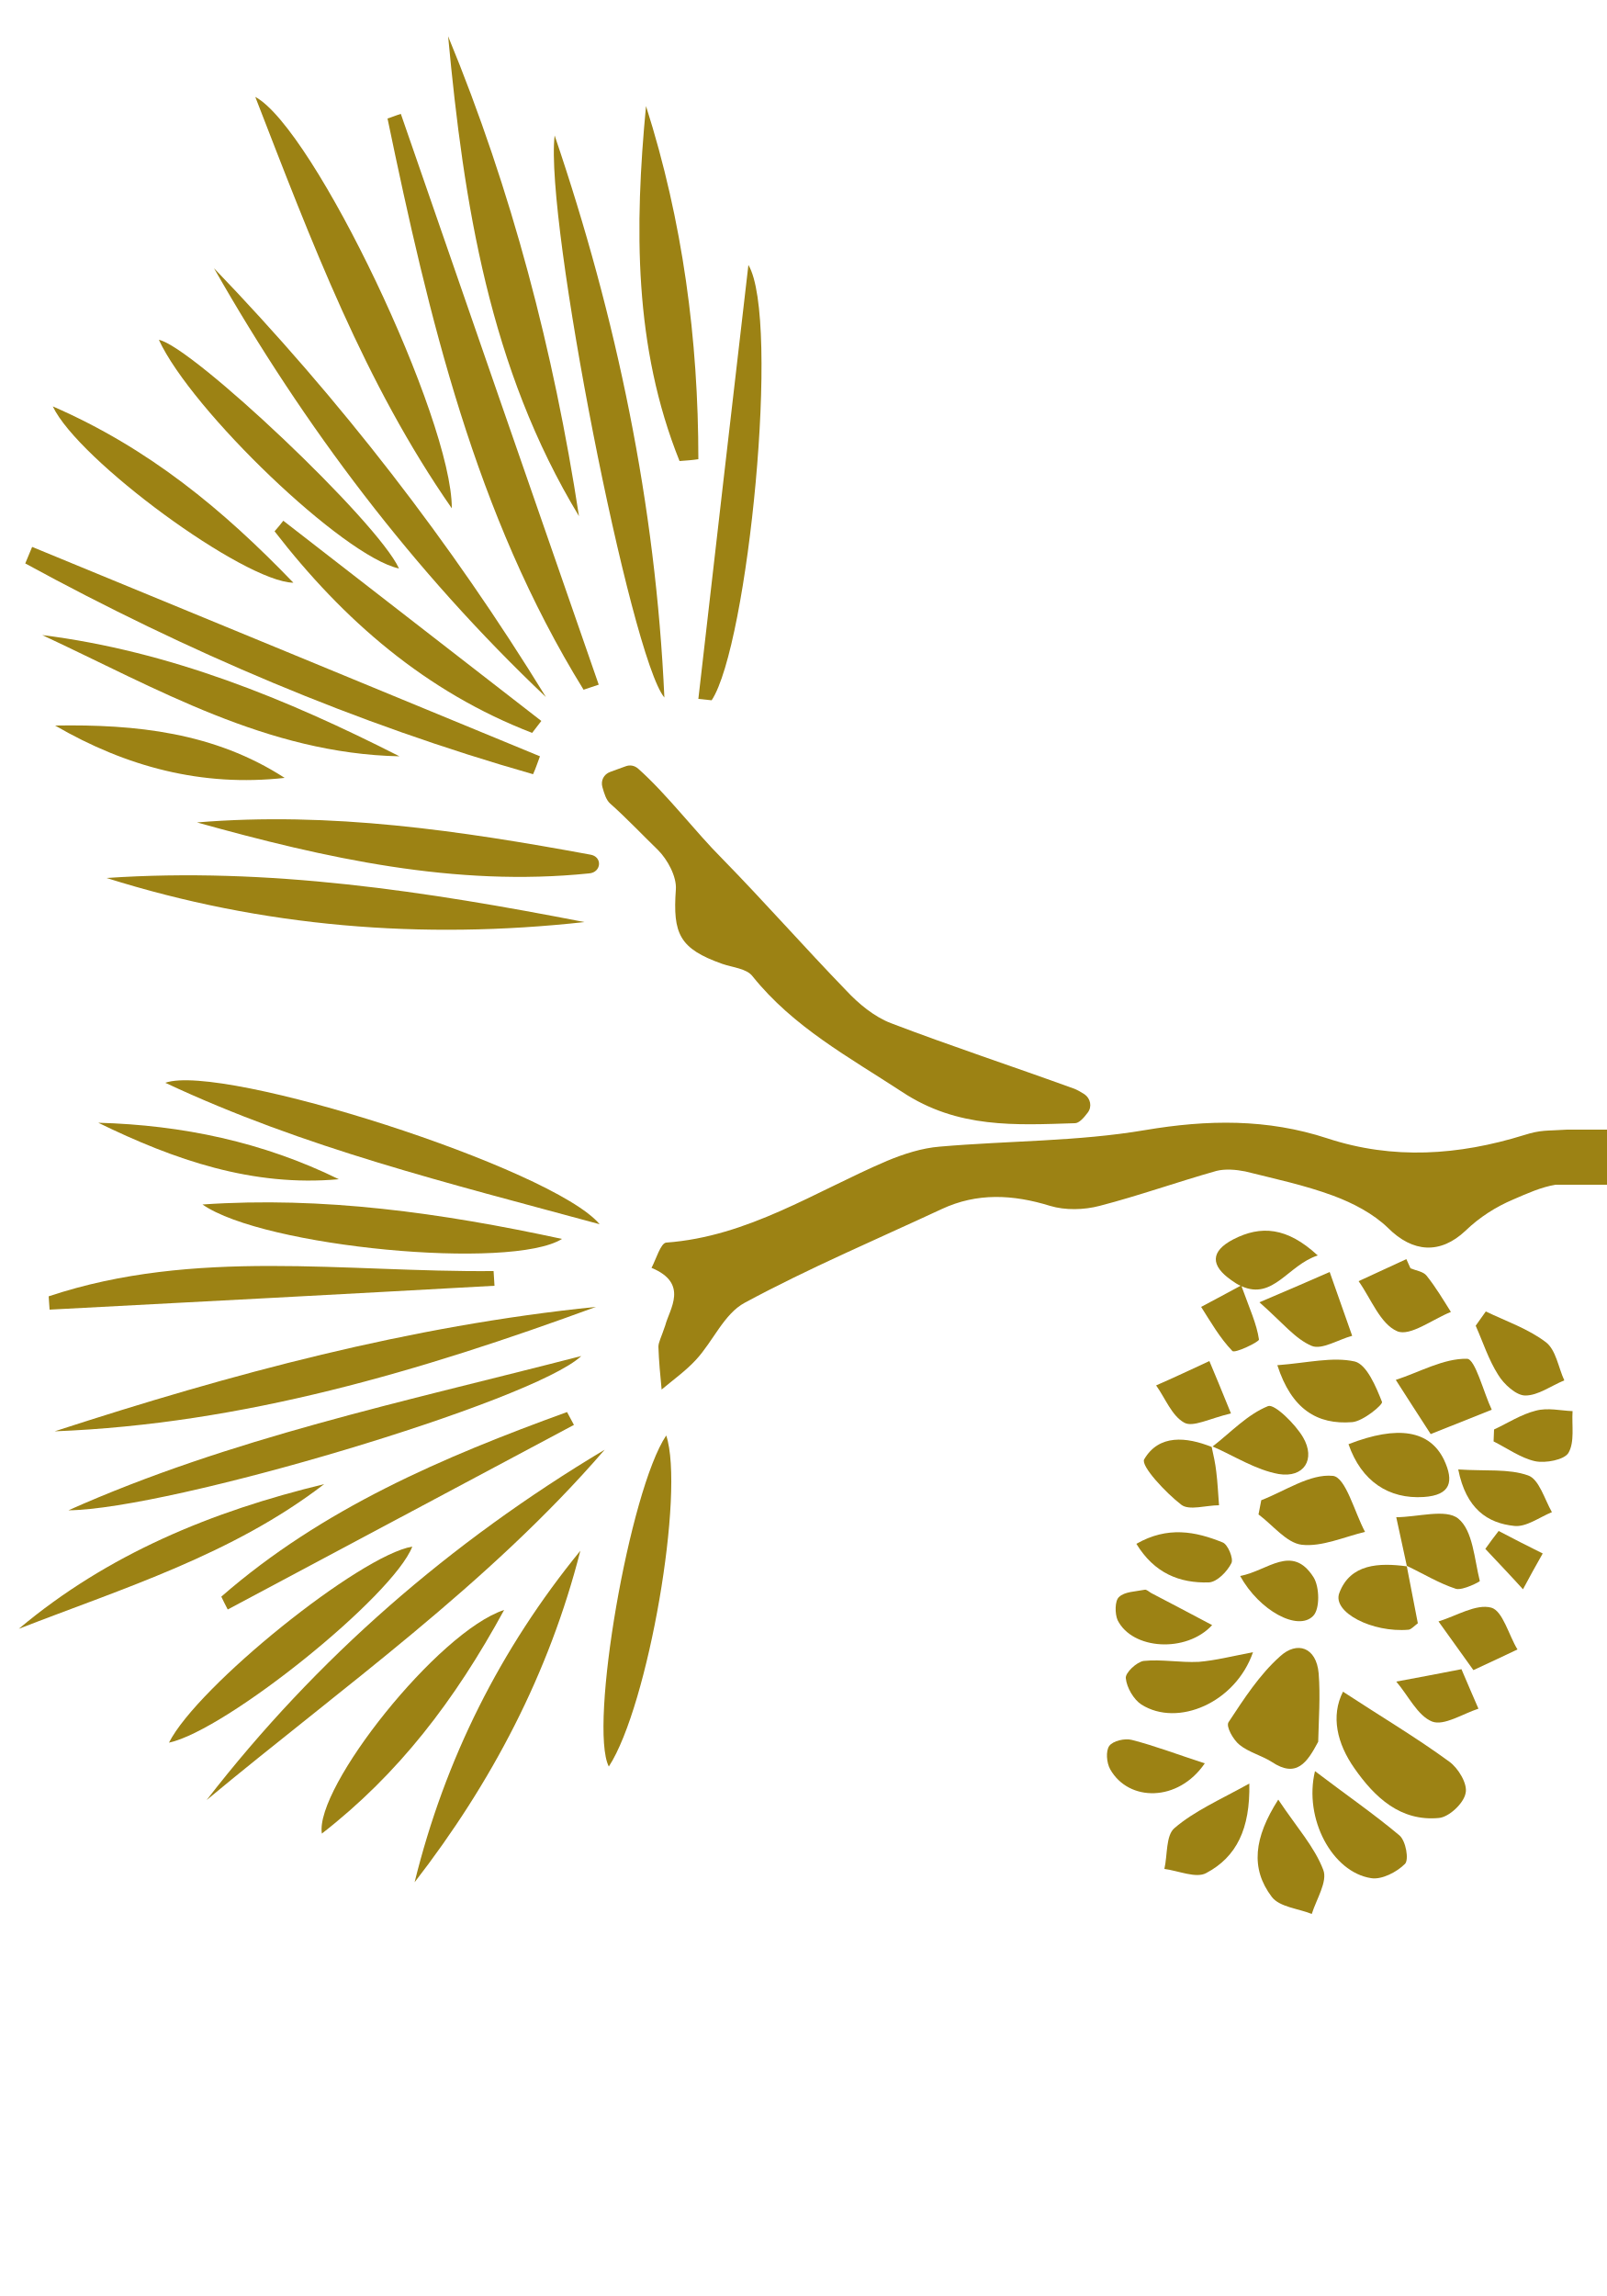
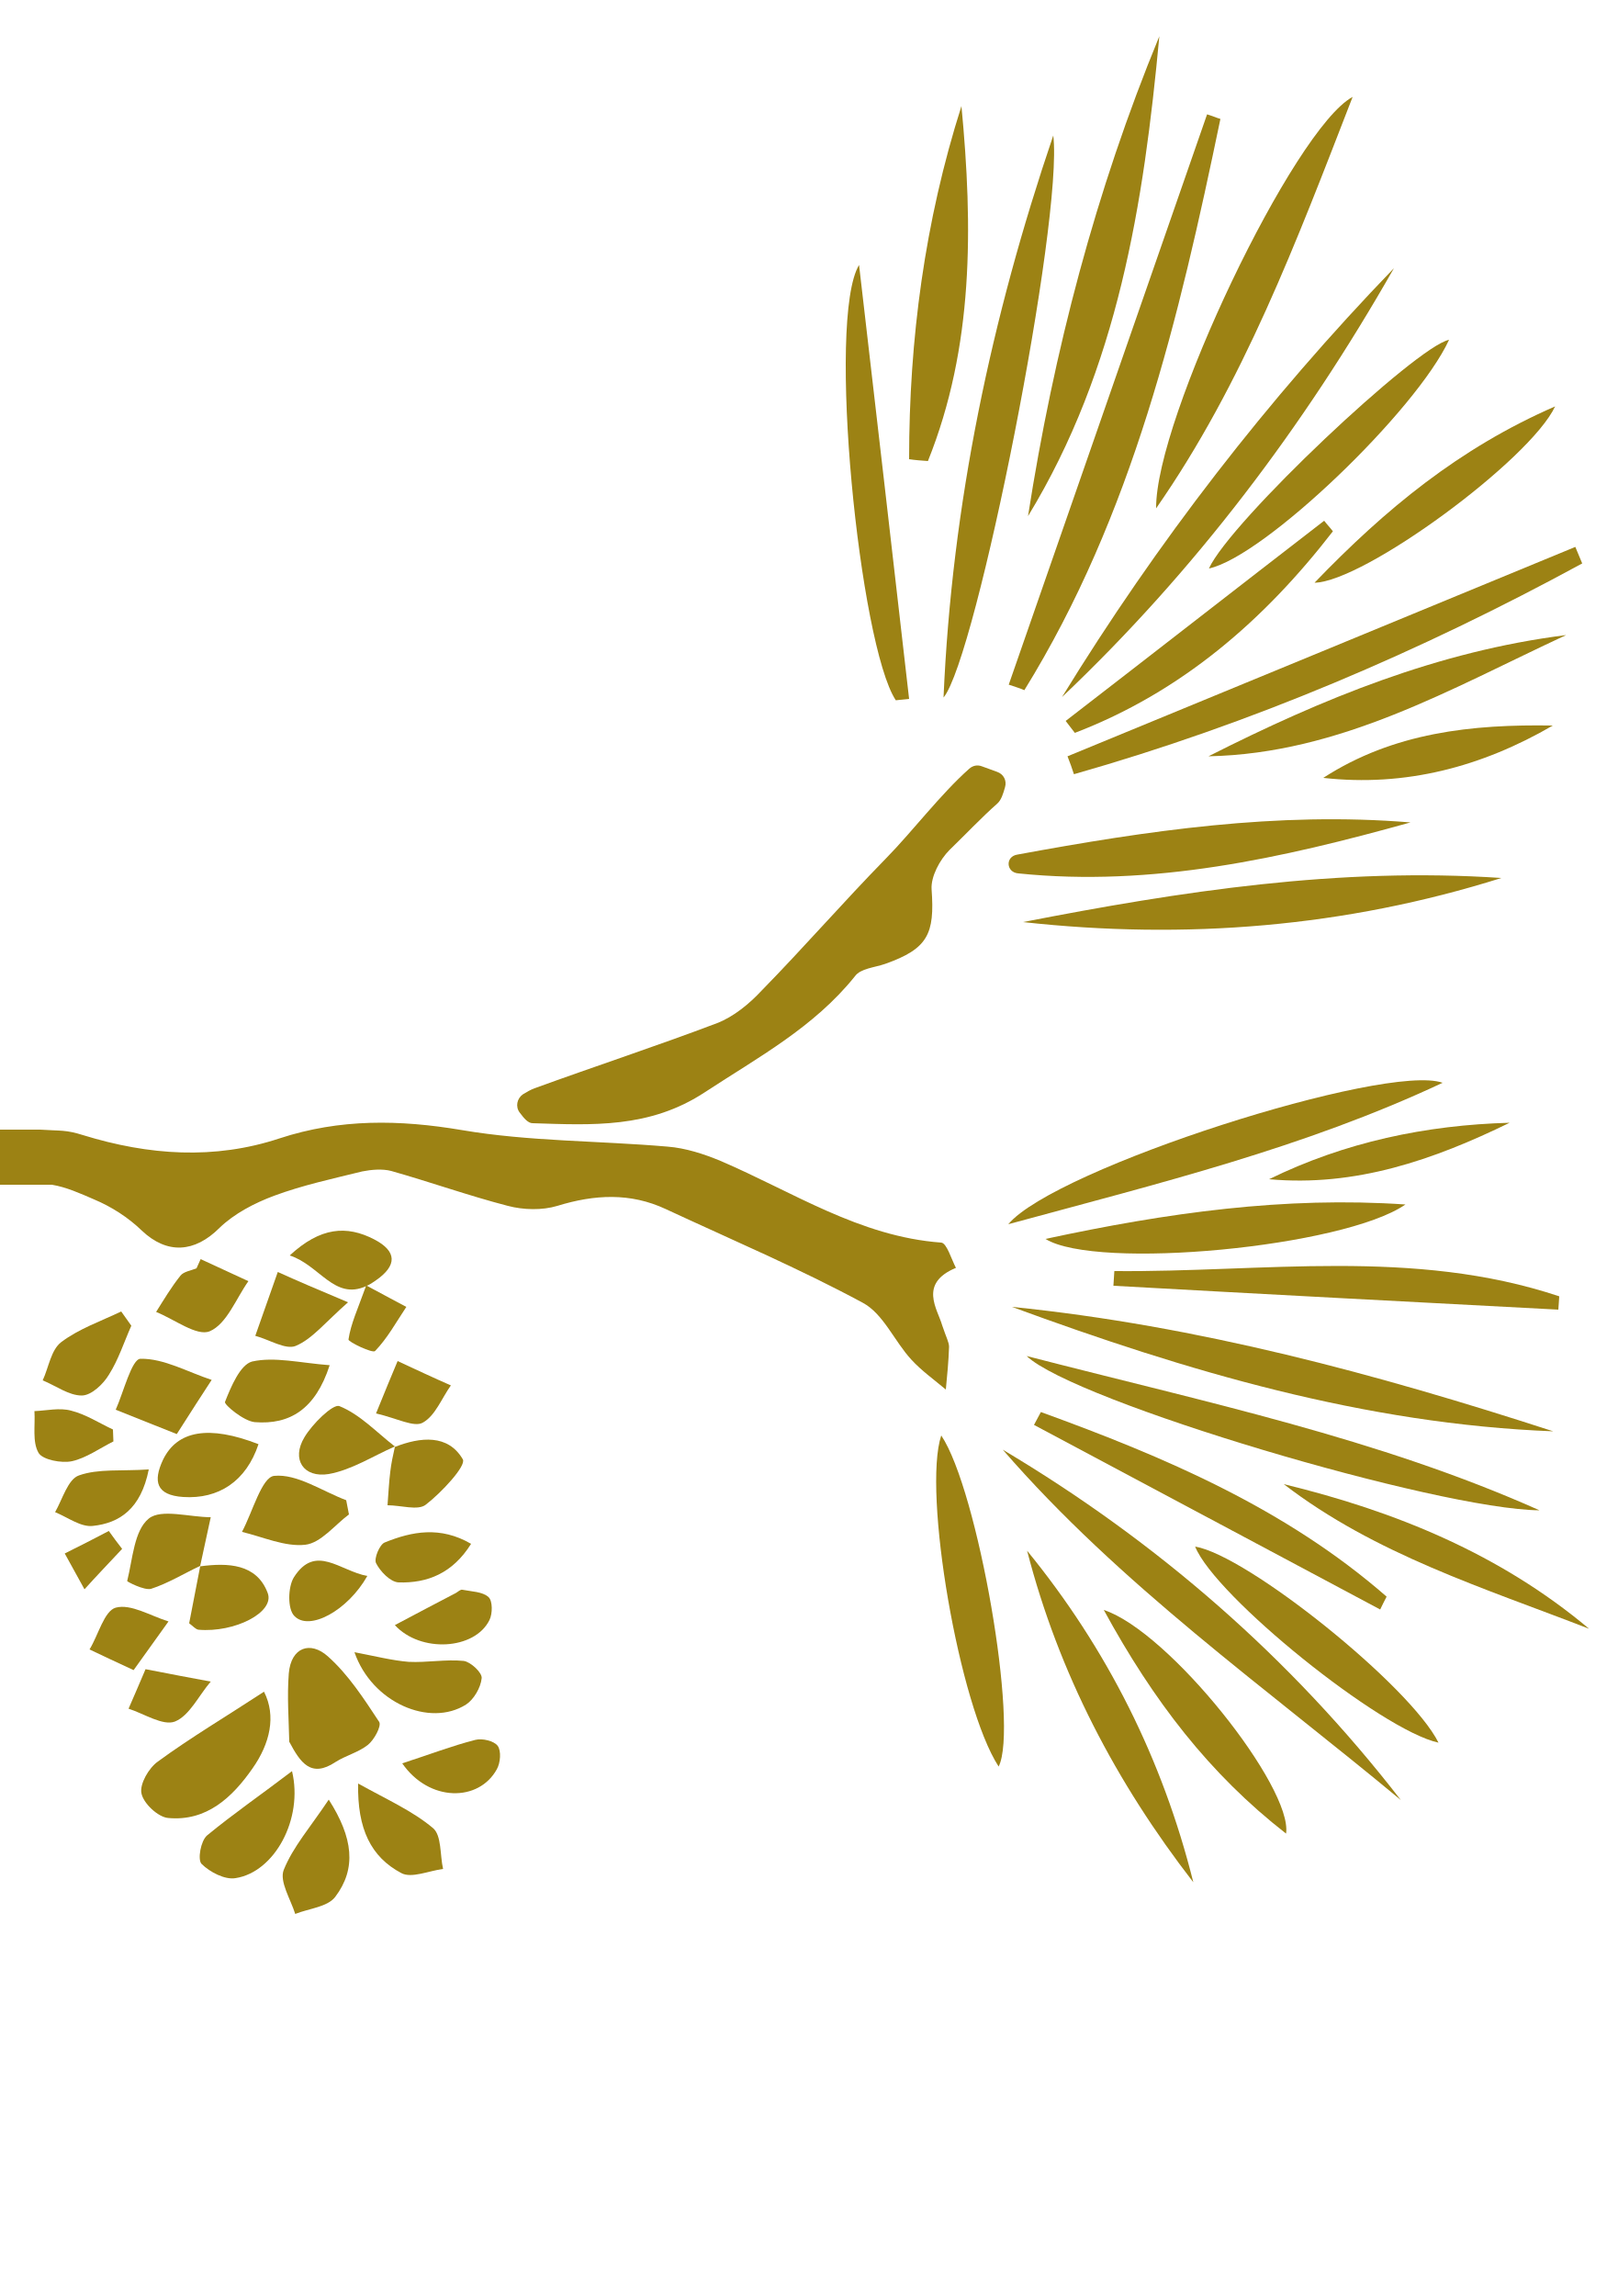
<svg xmlns="http://www.w3.org/2000/svg" version="1.1" id="Layer_1" x="0px" y="0px" viewBox="0 0 350 500" style="enable-background:new 0 0 350 500;" xml:space="preserve">
  <style type="text/css">
	.st0{fill:#9C8214;}
</style>
  <g id="XMLID_42_">
-     <path id="XMLID_43_" class="st0" d="M139,167.4c-0.8-0.7-1.8-0.9-2.8-0.5c-1.3,0.5-2.3,0.8-3.3,1.2c-1.4,0.5-2.1,1.9-1.7,3.3   c0.4,1.4,0.8,2.8,1.7,3.6c3.2,2.8,7.4,7.2,10.4,10.1c2.1,2.1,4.1,5.8,3.9,8.6c-0.7,9.7,0.8,12.9,10.1,16.2c2.3,0.8,5.3,1,6.6,2.7   c8.9,11.1,21,17.6,32.6,25.2c12.1,8,24.7,7.2,37.6,6.8c0.9,0,1.9-1.1,2.8-2.3c1-1.3,0.6-3.1-0.7-4c-0.8-0.5-1.6-1-2.5-1.3   c-13.2-4.8-26.6-9.2-39.7-14.2c-3.6-1.4-7-4.2-9.7-7.1c-9.1-9.4-17.8-19.3-27-28.7C151.4,181.1,145.3,173,139,167.4z" />
-     <path id="XMLID_104_" class="st0" d="M130.4,149.1C116,107.6,101.6,66.2,87.3,24.8c-1,0.3-1.9,0.7-2.9,1   c9,43.3,19.1,86.2,42.7,124.4C128.2,149.8,129.3,149.5,130.4,149.1z" />
-     <path id="XMLID_105_" class="st0" d="M120.8,29.5c-2.2,18.4,16.6,113.7,23.9,122.4C142.8,109.9,134.3,69.2,120.8,29.5z" />
-     <path id="XMLID_106_" class="st0" d="M97.6,7.9c3.4,36.4,9,72.3,28.5,104.5C120.6,76.5,111.5,41.6,97.6,7.9z" />
-     <path id="XMLID_107_" class="st0" d="M11.9,311.7c41-1.6,79.7-13.1,117.9-27.1C89.3,288.7,50.3,299.2,11.9,311.7z" />
-     <path id="XMLID_108_" class="st0" d="M118.9,151.8C98.2,118.1,74.1,87,46.6,58.4C66.3,93,90,124.4,118.9,151.8z" />
-     <path id="XMLID_109_" class="st0" d="M131.7,315.7C98.1,335.8,69,361,45,392C74.6,367.4,106.3,345.1,131.7,315.7z" />
-     <path id="XMLID_110_" class="st0" d="M127.3,200.8c-34.4-6.7-68.9-12-104.1-9.6C57.2,201.9,91.9,204.7,127.3,200.8z" />
-     <path id="XMLID_111_" class="st0" d="M55.6,21.1c12.3,31.7,23.8,62.3,42.8,89.6C98.5,91.3,68.4,28,55.6,21.1z" />
-     <path id="XMLID_112_" class="st0" d="M117.6,164.7C80.8,149.5,43.9,134.3,7,119.1c-0.5,1.2-1,2.4-1.5,3.6   c35.2,19.2,72,34.9,110.6,45.9C116.7,167.3,117.1,166,117.6,164.7z" />
-     <path id="XMLID_113_" class="st0" d="M14.9,328.9c22.1-0.2,101.2-23.7,111.7-33.6C87.5,305.4,50.1,313.2,14.9,328.9z" />
-     <path id="XMLID_114_" class="st0" d="M36,235.8c30.3,14.2,61.5,21.8,94.6,30.8C120.4,254.4,48.3,231.4,36,235.8z" />
-     <path id="XMLID_115_" class="st0" d="M152.1,100c0-26.1-3.4-51.8-11.4-76.9c-2.5,26.3-2.7,52.4,7.3,77.3   C149.4,100.3,150.8,100.2,152.1,100z" />
-     <path id="XMLID_116_" class="st0" d="M128.5,186.1c-28.2-5.2-56.5-9.4-85.6-7c28,7.8,56.2,14.1,85.4,11.1   C131,190,131.3,186.5,128.5,186.1z" />
-     <path id="XMLID_117_" class="st0" d="M155,152.5c7.9-12,15-83,8-94.8c-3.8,32.9-7.4,63.7-10.9,94.5C153,152.3,154,152.4,155,152.5z   " />
-     <path id="XMLID_118_" class="st0" d="M126.4,337.7C109,359,96.9,383.1,90.3,409.9C107.1,388.2,119.6,364.4,126.4,337.7z" />
-     <path id="XMLID_119_" class="st0" d="M107.7,280c-0.1-1.1-0.1-2.1-0.2-3.2c-32.4,0.3-65.1-5.1-96.9,5.5c0.1,1,0.1,2,0.2,2.9   C43.1,283.5,75.4,281.8,107.7,280z" />
-     <path id="XMLID_120_" class="st0" d="M87,164.7c-24.6-12.5-50-22.9-77.8-26.4C34.1,149.9,58.2,164.1,87,164.7z" />
-     <path id="XMLID_121_" class="st0" d="M44.1,262.3c13.3,9.3,67.3,14.4,78.3,7.5C96,264.1,70.3,260.5,44.1,262.3z" />
-     <path id="XMLID_122_" class="st0" d="M132.6,384.7c8.6-13.2,16.6-59.8,12.5-72.1C137.1,324.5,128.2,376.1,132.6,384.7z" />
-     <path id="XMLID_123_" class="st0" d="M49.6,350.5c25.1-13.4,50.3-26.8,75.4-40.2c-0.5-0.9-1-1.9-1.5-2.8c-27,9.8-53.3,21-75.3,40.2   C48.6,348.6,49.1,349.5,49.6,350.5z" />
-     <path id="XMLID_124_" class="st0" d="M59.8,115.7c15,19.4,33,35,56.1,43.9c0.7-0.9,1.3-1.7,2-2.6c-18.7-14.5-37.5-29.1-56.2-43.6   C61.1,114.2,60.5,114.9,59.8,115.7z" />
-     <path id="XMLID_125_" class="st0" d="M86.9,123.8c-4.7-10.3-45.1-48.4-52.3-49.8C41.7,89.4,74.8,121.2,86.9,123.8z" />
-     <path id="XMLID_126_" class="st0" d="M70.1,399.3c16.7-13,28.9-28.9,39.7-48.7C95.4,355.3,68.5,389.3,70.1,399.3z" />
-     <path id="XMLID_127_" class="st0" d="M89.8,336.8c-11.4,1.9-46.8,30.4-53,42.7C49.3,376.8,85.6,347.6,89.8,336.8z" />
-     <path id="XMLID_128_" class="st0" d="M4.1,354.7c22.9-8.9,46.6-16.2,66.5-31.5C46.2,329.1,23.5,338.4,4.1,354.7z" />
-     <path id="XMLID_129_" class="st0" d="M315.6,383.6c-7.1-5.2-14.7-9.7-23.1-15.2c-2.7,5.3-1.3,11.3,2.5,16.7   c4.4,6.3,10,11.6,18.4,10.8c2.2-0.2,5.4-3.2,5.8-5.4C319.7,388.5,317.6,385,315.6,383.6z" />
-     <path id="XMLID_130_" class="st0" d="M63.9,126.9c-15.4-16-31.5-29.3-52.4-38.4C17,100.2,53.1,126.7,63.9,126.9z" />
-     <path id="XMLID_131_" class="st0" d="M270,380c2,1.6,4.8,2.3,7,3.7c5.4,3.6,7.7,0.1,10.1-4.4c0.1-4.7,0.5-9.9,0.1-14.9   c-0.5-5.7-4.7-7.1-8.4-3.7c-4.5,4-7.9,9.3-11.2,14.3C266.9,375.9,268.6,378.9,270,380z" />
-     <path id="XMLID_132_" class="st0" d="M62,169.4c-15.3-9.9-32.4-11.7-50-11.4C27.5,167,44,171.4,62,169.4z" />
-     <path id="XMLID_133_" class="st0" d="M73.8,256.8c-16.5-8.1-34.1-11.8-52.4-12.3C38,252.6,55,258.5,73.8,256.8z" />
-     <path id="XMLID_134_" class="st0" d="M286.4,385.7c-2.5,10.4,3.8,22,12.2,23.3c2.3,0.4,5.6-1.3,7.4-3.1c0.9-0.9,0.2-5-1.2-6.2   C299.2,395,293.1,390.8,286.4,385.7z" />
-     <path id="XMLID_135_" class="st0" d="M290.3,321.4c-5-0.5-10.4,3.3-15.6,5.3c-0.2,1-0.4,2.1-0.6,3.1c3.1,2.3,6.1,6.2,9.4,6.6   c4.4,0.5,9.2-1.7,13.8-2.8C295,329.3,293.1,321.7,290.3,321.4z" />
-     <path id="XMLID_136_" class="st0" d="M249.1,361.7c-1.5,0.2-4.1,2.6-3.9,3.8c0.2,2,1.7,4.6,3.4,5.7c7.9,5,20.5-0.4,24.3-11.4   c-4.7,0.9-8.2,1.8-11.8,2.1C257,362.1,253,361.3,249.1,361.7z" />
-     <path id="XMLID_137_" class="st0" d="M306.4,341C306.4,341,306.4,341,306.4,341C306.4,341.1,306.4,341.1,306.4,341L306.4,341   L306.4,341L306.4,341L306.4,341C306.4,341,306.4,341,306.4,341C306.4,341,306.4,341,306.4,341z" />
-     <path id="XMLID_138_" class="st0" d="M322.3,344.3c-1.2-4.8-1.5-11-4.7-13.6c-2.7-2.2-8.9-0.3-13.5-0.3c0.8,3.5,1.5,7.1,2.3,10.6   c3.6,1.7,7,3.8,10.7,5C318.6,346.4,322.4,344.4,322.3,344.3z" />
-     <path id="XMLID_139_" class="st0" d="M278.4,391.9c-5.3,8.3-6.1,15-1.4,21.2c1.7,2.2,5.7,2.5,8.7,3.7c1-3.2,3.5-7.1,2.5-9.6   C286.3,402.2,282.4,397.9,278.4,391.9z" />
-     <path id="XMLID_140_" class="st0" d="M319.5,295.9c-5.1-0.1-10.3,2.9-15.5,4.6c2.2,3.4,4.4,6.9,7.6,11.8c5.3-2.1,9.3-3.7,13.3-5.3   C323.1,303.2,321.3,295.9,319.5,295.9z" />
-     <path id="XMLID_141_" class="st0" d="M278.2,297.3c3.1,9.6,8.7,13,16.3,12.4c2.4-0.2,6.7-3.8,6.5-4.4c-1.3-3.3-3.3-8.1-5.9-8.8   C290.2,295.4,284.8,296.8,278.2,297.3z" />
-     <path id="XMLID_142_" class="st0" d="M255.8,398.1c-1.9,1.6-1.5,5.8-2.2,8.9c3.1,0.4,6.9,2.1,9.1,0.9c6.6-3.5,9.6-9.6,9.4-19.5   C265.6,392,260.1,394.4,255.8,398.1z" />
-     <path id="XMLID_143_" class="st0" d="M310.1,326c5.9-0.4,6.6-3.4,4.4-8.1c-3.1-6.4-10-7.6-20.8-3.4   C296.5,322.6,302.5,326.5,310.1,326z" />
-     <path id="XMLID_144_" class="st0" d="M332.2,303.9c2.8,0,5.6-2.1,8.5-3.3c-1.3-2.8-1.8-6.6-4-8.3c-3.8-2.9-8.7-4.6-13.1-6.7   c-0.7,1-1.5,2.1-2.2,3.1c1.6,3.6,2.8,7.4,4.9,10.7C327.5,301.4,330.2,303.9,332.2,303.9z" />
-     <path id="XMLID_145_" class="st0" d="M307.2,276.2c-0.3-0.7-0.6-1.3-0.9-2c-3.5,1.6-6.9,3.2-10.4,4.8c2.7,3.8,4.7,9.3,8.4,10.9   c2.8,1.2,7.7-2.6,11.7-4.2c-1.7-2.7-3.3-5.4-5.3-7.9C310,276.9,308.4,276.7,307.2,276.2z" />
-     <path id="XMLID_146_" class="st0" d="M283.8,313c-1.7-2.9-6.2-7.3-7.6-6.8c-4.5,1.8-8.1,5.7-12.1,8.8c4.8,2.1,9.4,5.1,14.4,6   C284,321.9,286.6,317.8,283.8,313z" />
-     <path id="XMLID_147_" class="st0" d="M264,315.1C264.1,315.1,264.1,315,264,315.1c0-0.1,0-0.1-0.1-0.1C264,315,264,315,264,315.1   C264,315.1,264,315.1,264,315.1L264,315.1z" />
-     <path id="XMLID_148_" class="st0" d="M274.3,283.6c5,4.4,7.8,8,11.4,9.5c2.2,0.9,5.8-1.4,8.8-2.2c-1.6-4.6-3.3-9.3-4.9-13.9   C285.3,278.9,281.1,280.7,274.3,283.6z" />
-     <path id="XMLID_149_" class="st0" d="M249.2,317.8c-0.8,1.4,4.7,7.3,8.1,9.9c1.7,1.3,5.4,0.1,8.2,0.1c-0.2-2.5-0.3-4.9-0.6-7.3   c-0.2-1.8-0.6-3.6-1-5.4C258.4,312.9,252.4,312.3,249.2,317.8z" />
-     <path id="XMLID_150_" class="st0" d="M332.8,321.3c-4.2-1.5-9.2-0.9-15.2-1.3c1.7,8.6,6.4,11.7,12.2,12.3c2.6,0.3,5.5-1.9,8.2-3   C336.4,326.5,335.2,322.1,332.8,321.3z" />
-     <path id="XMLID_151_" class="st0" d="M291.7,346.9c-1.6,4.2,7.2,8.7,15.1,8c0.6-0.1,1.2-0.8,2-1.4c-0.8-4.2-1.6-8.3-2.4-12.4   C300.4,340.3,294.1,340.5,291.7,346.9z" />
-     <path id="XMLID_152_" class="st0" d="M262.4,384c-5.9-1.9-10.8-3.8-15.9-5.1c-1.5-0.4-4.1,0.2-4.9,1.3c-0.8,1.1-0.6,3.7,0.2,5.1   C245.8,392.4,256.6,392.5,262.4,384z" />
-     <path id="XMLID_153_" class="st0" d="M243.4,352.8c3.2,6.5,15,7.2,20.6,1.1c-4.5-2.4-8.9-4.7-13.3-7c-0.5-0.3-1-0.8-1.4-0.7   c-2,0.4-4.4,0.4-5.6,1.6C242.8,348.6,242.8,351.4,243.4,352.8z" />
-     <path id="XMLID_154_" class="st0" d="M263.3,344.6c1.8-0.1,4-2.4,4.9-4.2c0.5-1-0.8-4.1-1.9-4.5c-5.9-2.4-12-3.6-18.8,0.3   C251.4,342.6,256.9,344.8,263.3,344.6z" />
-     <path id="XMLID_155_" class="st0" d="M324.8,350.1c-3.3-0.9-7.6,1.8-11.5,3c2.3,3.2,4.6,6.4,7.6,10.6c4.1-1.9,6.9-3.2,9.6-4.5   C328.6,356.1,327.3,350.8,324.8,350.1z" />
-     <path id="XMLID_156_" class="st0" d="M334.5,307.2c-3.2,0.8-6.1,2.7-9.1,4.1c0,0.9-0.1,1.7-0.1,2.6c3,1.5,5.9,3.6,9,4.3   c2.3,0.5,6.4-0.3,7.3-1.8c1.4-2.4,0.7-6,0.9-9.1C339.9,307.2,337.1,306.5,334.5,307.2z" />
-     <path id="XMLID_157_" class="st0" d="M304.1,366.2c2.6,3,4.6,7.4,7.8,8.7c2.6,1,6.7-1.7,10.1-2.8c-1.1-2.5-2.2-5.1-3.7-8.6   C312.7,364.6,308.4,365.4,304.1,366.2z" />
-     <path id="XMLID_158_" class="st0" d="M257.9,309.8c1.9,1.1,5.5-0.9,10.2-2c-2.1-5.2-3.4-8.3-4.7-11.4c-3.9,1.8-7.7,3.6-11.6,5.3   C253.8,304.5,255.2,308.3,257.9,309.8z" />
-     <path id="XMLID_159_" class="st0" d="M286,351.9c1.5-1.5,1.4-6.3,0.1-8.4c-4.7-7.4-10-1.4-16-0.3   C274.3,350.8,282.7,355.3,286,351.9z" />
-     <path id="XMLID_160_" class="st0" d="M268.4,294.2c0.5,0.6,5.9-2,5.8-2.5c-0.5-3.4-2-6.6-3.8-11.6c6.9,3.1,10.1-4.6,16.6-6.7   c-6.7-6.2-12.4-6.6-18.4-3.5c-5,2.6-5,5.7-0.4,8.9c0.7,0.5,1.3,0.9,2,1.2c-4.2,2.3-6.4,3.4-8.6,4.6   C263.7,287.9,265.7,291.4,268.4,294.2z" />
-     <path id="XMLID_161_" class="st0" d="M323.5,337.3c2.7,2.9,5.5,5.8,8.2,8.8c1.4-2.6,2.8-5.2,4.3-7.8c-3.2-1.6-6.4-3.2-9.6-4.9   C325.4,334.7,324.4,336,323.5,337.3z" />
-     <path id="XMLID_162_" class="st0" d="M344.2,246c-0.2,0-2.8,0-2.9,0c-4.6,0.3-5.6,0-9.4,1.2c-14.2,4.4-28.5,5.4-42.8,0.7   c-13.1-4.3-26.1-4.1-39.7-1.8c-14.7,2.5-29.8,2.3-44.7,3.6c-3.9,0.3-7.9,1.6-11.5,3.1c-15.7,6.7-30.3,16.5-48.1,17.8   c-1.2,0.1-2.2,3.6-3.2,5.5c8.2,3.4,3.9,9,3,12.5c-0.9,2.7-1.5,3.7-1.5,4.7c0.1,3.1,0.4,6.2,0.7,9.3c2.5-2.1,5.3-4.1,7.5-6.5   c3.7-4,6.1-10,10.6-12.4c13.9-7.5,28.5-13.7,42.9-20.4c7.7-3.6,15.5-3.2,23.6-0.7c3.3,1,7.4,0.9,10.8,0c8.5-2.2,16.9-5.2,25.4-7.6   c1.9-0.5,4.3-0.3,6.3,0.1c6.4,1.6,13,3,19.2,5.3c4.3,1.6,8.7,3.9,11.9,7c5.4,5.4,11.4,5.8,16.9,0.6c3-2.9,6.6-5.2,10.4-6.8   c3-1.3,6.1-2.7,9.2-3.2c0.2,0,0.4,0,0.6,0h11v-12H344.2z" />
+     <path id="XMLID_43_" class="st0" d="M211.1,167.4c0.8-0.7,1.8-0.9,2.8-0.5c1.3,0.5,2.3,0.8,3.3,1.2c1.4,0.5,2.1,1.9,1.7,3.3   c-0.4,1.4-0.8,2.8-1.7,3.6c-3.2,2.8-7.4,7.2-10.4,10.1c-2.1,2.1-4.1,5.8-3.9,8.6c0.7,9.7-0.8,12.9-10.1,16.2   c-2.3,0.8-5.4,1-6.6,2.7c-8.9,11.1-21,17.6-32.6,25.2c-12.1,8-24.7,7.2-37.6,6.8c-1,0-1.9-1.1-2.8-2.3c-1-1.3-0.6-3.1,0.7-4   c0.8-0.5,1.7-1,2.5-1.3c13.2-4.8,26.6-9.2,39.8-14.2c3.6-1.4,7-4.2,9.7-7.1c9.2-9.4,17.8-19.3,27-28.7   C198.7,181.1,204.8,173,211.1,167.4z" />
+     <path id="XMLID_104_" class="st0" d="M219.7,149.1c14.4-41.4,28.8-82.8,43.2-124.2c1,0.3,1.9,0.7,2.9,1   c-9,43.3-19.1,86.2-42.7,124.4C222,149.8,220.8,149.5,219.7,149.1z" />
+     <path id="XMLID_105_" class="st0" d="M229.4,29.5c2.2,18.4-16.7,113.7-23.9,122.4C207.3,109.9,215.9,69.2,229.4,29.5z" />
+     <path id="XMLID_106_" class="st0" d="M252.5,7.9c-3.4,36.4-9,72.3-28.6,104.5C229.5,76.5,238.6,41.6,252.5,7.9z" />
+     <path id="XMLID_107_" class="st0" d="M338.3,311.7c-41.1-1.6-79.8-13.1-117.9-27.1C260.9,288.7,299.8,299.2,338.3,311.7z" />
+     <path id="XMLID_108_" class="st0" d="M231.3,151.8C252,118.1,276,87,303.6,58.4C283.9,93,260.2,124.4,231.3,151.8z" />
+     <path id="XMLID_109_" class="st0" d="M218.4,315.7c33.6,20,62.7,45.3,86.7,76.3C275.5,367.4,243.9,345.1,218.4,315.7z" />
+     <path id="XMLID_110_" class="st0" d="M222.8,200.8c34.4-6.7,68.9-12,104.2-9.6C293,201.9,258.2,204.7,222.8,200.8z" />
+     <path id="XMLID_111_" class="st0" d="M294.6,21.1c-12.3,31.7-23.8,62.3-42.8,89.6C251.6,91.3,281.8,28,294.6,21.1z" />
+     <path id="XMLID_112_" class="st0" d="M232.5,164.7c36.9-15.2,73.8-30.4,110.6-45.6c0.5,1.2,1,2.4,1.5,3.6   c-35.3,19.2-72,34.9-110.7,45.9C233.5,167.3,233,166,232.5,164.7z" />
+     <path id="XMLID_113_" class="st0" d="M335.3,328.9c-22.2-0.2-101.3-23.7-111.7-33.6C262.7,305.4,300.1,313.2,335.3,328.9z" />
+     <path id="XMLID_114_" class="st0" d="M314.2,235.8c-30.3,14.2-61.5,21.8-94.6,30.8C229.8,254.4,301.9,231.4,314.2,235.8z" />
+     <path id="XMLID_115_" class="st0" d="M198,100c0-26.1,3.4-51.8,11.4-76.9c2.5,26.3,2.7,52.4-7.3,77.3   C200.7,100.3,199.3,100.2,198,100z" />
+     <path id="XMLID_116_" class="st0" d="M221.6,186.1c28.2-5.2,56.6-9.4,85.6-7c-28,7.8-56.2,14.1-85.4,11.1   C219.1,190,218.9,186.5,221.6,186.1z" />
+     <path id="XMLID_117_" class="st0" d="M195.1,152.5c-7.9-12-15.1-83-8-94.8c3.8,32.9,7.4,63.7,10.9,94.5   C197.1,152.3,196.1,152.4,195.1,152.5z" />
+     <path id="XMLID_118_" class="st0" d="M223.7,337.7c17.4,21.3,29.5,45.4,36.2,72.2C243.1,388.2,230.6,364.4,223.7,337.7z" />
+     <path id="XMLID_119_" class="st0" d="M242.5,280c0.1-1.1,0.1-2.1,0.2-3.2c32.4,0.3,65.1-5.1,96.9,5.5c-0.1,1-0.1,2-0.2,2.9   C307.1,283.5,274.8,281.8,242.5,280z" />
+     <path id="XMLID_120_" class="st0" d="M263.2,164.7c24.7-12.5,50-22.9,77.9-26.4C316.1,149.9,292,164.1,263.2,164.7z" />
+     <path id="XMLID_121_" class="st0" d="M306.1,262.3c-13.4,9.3-67.3,14.4-78.4,7.5C254.2,264.1,279.8,260.5,306.1,262.3z" />
+     <path id="XMLID_122_" class="st0" d="M217.5,384.7c-8.6-13.2-16.6-59.8-12.5-72.1C213,324.5,221.9,376.1,217.5,384.7z" />
+     <path id="XMLID_123_" class="st0" d="M300.6,350.5c-25.1-13.4-50.3-26.8-75.4-40.2c0.5-0.9,1-1.9,1.5-2.8c27,9.8,53.3,21,75.3,40.2   C301.5,348.6,301.1,349.5,300.6,350.5z" />
+     <path id="XMLID_124_" class="st0" d="M290.3,115.7c-15,19.4-33,35-56.2,43.9c-0.7-0.9-1.3-1.7-2-2.6c18.8-14.5,37.5-29.1,56.3-43.6   C289,114.2,289.7,114.9,290.3,115.7z" />
+     <path id="XMLID_125_" class="st0" d="M263.3,123.8c4.7-10.3,45.2-48.4,52.3-49.8C308.5,89.4,275.4,121.2,263.3,123.8z" />
+     <path id="XMLID_126_" class="st0" d="M280.1,399.3c-16.7-13-28.9-28.9-39.7-48.7C254.7,355.3,281.6,389.3,280.1,399.3z" />
+     <path id="XMLID_127_" class="st0" d="M260.3,336.8c11.4,1.9,46.9,30.4,53,42.7C300.8,376.8,264.6,347.6,260.3,336.8z" />
+     <path id="XMLID_128_" class="st0" d="M346.1,354.7c-22.9-8.9-46.6-16.2-66.5-31.5C303.9,329.1,326.7,338.4,346.1,354.7z" />
+     <path id="XMLID_129_" class="st0" d="M34.4,383.6c7.1-5.2,14.7-9.7,23.1-15.2c2.7,5.3,1.3,11.3-2.5,16.7   c-4.4,6.3-10,11.6-18.4,10.8c-2.2-0.2-5.4-3.2-5.8-5.4C30.4,388.5,32.4,385,34.4,383.6z" />
+     <path id="XMLID_130_" class="st0" d="M286.3,126.9c15.4-16,31.5-29.3,52.4-38.4C333.2,100.2,297.1,126.7,286.3,126.9z" />
+     <path id="XMLID_131_" class="st0" d="M80.1,380c-2,1.6-4.8,2.3-7,3.7c-5.4,3.6-7.7,0.1-10.1-4.4c-0.1-4.7-0.5-9.9-0.1-14.9   c0.5-5.7,4.7-7.1,8.5-3.7c4.5,4,7.9,9.3,11.2,14.3C83.1,375.9,81.5,378.9,80.1,380z" />
+     <path id="XMLID_132_" class="st0" d="M288.2,169.4c15.3-9.9,32.4-11.7,50-11.4C322.7,167,306.1,171.4,288.2,169.4z" />
+     <path id="XMLID_133_" class="st0" d="M276.4,256.8c16.5-8.1,34.2-11.8,52.4-12.3C312.2,252.6,295.2,258.5,276.4,256.8z" />
+     <path id="XMLID_134_" class="st0" d="M63.6,385.7c2.5,10.4-3.8,22-12.3,23.3c-2.3,0.4-5.6-1.3-7.4-3.1c-0.9-0.9-0.2-5,1.2-6.2   C50.8,395,56.9,390.8,63.6,385.7z" />
+     <path id="XMLID_135_" class="st0" d="M59.7,321.4c5-0.5,10.4,3.3,15.7,5.3c0.2,1,0.4,2.1,0.6,3.1c-3.1,2.3-6.1,6.2-9.5,6.6   c-4.4,0.5-9.2-1.7-13.8-2.8C55,329.3,57,321.7,59.7,321.4z" />
+     <path id="XMLID_136_" class="st0" d="M101,361.7c1.5,0.2,4.1,2.6,3.9,3.8c-0.2,2-1.7,4.6-3.4,5.7c-7.9,5-20.5-0.4-24.3-11.4   c4.7,0.9,8.2,1.8,11.8,2.1C93,362.1,97.1,361.3,101,361.7z" />
+     <path id="XMLID_137_" class="st0" d="M43.7,341C43.7,341,43.6,341,43.7,341C43.6,341.1,43.6,341.1,43.7,341L43.7,341L43.7,341   L43.7,341L43.7,341C43.6,341,43.6,341,43.7,341C43.6,341,43.6,341,43.7,341z" />
+     <path id="XMLID_138_" class="st0" d="M27.7,344.3c1.2-4.8,1.5-11,4.7-13.6c2.7-2.2,8.9-0.3,13.5-0.3c-0.8,3.5-1.5,7.1-2.3,10.6   c-3.6,1.7-7,3.8-10.7,5C31.4,346.4,27.6,344.4,27.7,344.3z" />
+     <path id="XMLID_139_" class="st0" d="M71.6,391.9c5.3,8.3,6.1,15,1.4,21.2c-1.7,2.2-5.7,2.5-8.7,3.7c-1-3.2-3.5-7.1-2.5-9.6   C63.8,402.2,67.6,397.9,71.6,391.9z" />
+     <path id="XMLID_140_" class="st0" d="M30.6,295.9c5.1-0.1,10.3,2.9,15.5,4.6c-2.2,3.4-4.5,6.9-7.6,11.8c-5.3-2.1-9.3-3.7-13.3-5.3   C26.9,303.2,28.7,295.9,30.6,295.9z" />
+     <path id="XMLID_141_" class="st0" d="M71.8,297.3c-3.1,9.6-8.7,13-16.3,12.4c-2.4-0.2-6.7-3.8-6.5-4.4c1.3-3.3,3.3-8.1,5.9-8.8   C59.8,295.4,65.3,296.8,71.8,297.3z" />
+     <path id="XMLID_142_" class="st0" d="M94.3,398.1c1.9,1.6,1.5,5.8,2.2,8.9c-3.1,0.4-6.9,2.1-9.1,0.9c-6.6-3.5-9.6-9.6-9.4-19.5   C84.5,392,89.9,394.4,94.3,398.1z" />
+     <path id="XMLID_143_" class="st0" d="M39.9,326c-5.9-0.4-6.6-3.4-4.4-8.1c3.1-6.4,10-7.6,20.8-3.4C53.6,322.6,47.6,326.5,39.9,326z   " />
+     <path id="XMLID_144_" class="st0" d="M17.8,303.9c-2.8,0-5.6-2.1-8.5-3.3c1.3-2.8,1.8-6.6,4-8.3c3.8-2.9,8.7-4.6,13.1-6.7   c0.7,1,1.5,2.1,2.2,3.1c-1.6,3.6-2.8,7.4-4.9,10.7C22.5,301.4,19.9,303.9,17.8,303.9z" />
+     <path id="XMLID_145_" class="st0" d="M42.8,276.2c0.3-0.7,0.6-1.3,0.9-2c3.5,1.6,6.9,3.2,10.4,4.8c-2.7,3.8-4.7,9.3-8.4,10.9   c-2.8,1.2-7.7-2.6-11.7-4.2c1.7-2.7,3.3-5.4,5.3-7.9C40,276.9,41.6,276.7,42.8,276.2z" />
+     <path id="XMLID_146_" class="st0" d="M66.3,313c1.7-2.9,6.2-7.3,7.6-6.8c4.5,1.8,8.1,5.7,12.1,8.8c-4.8,2.1-9.4,5.1-14.4,6   C66.1,321.9,63.4,317.8,66.3,313z" />
+     <path id="XMLID_147_" class="st0" d="M86,315.1C86,315.1,86,315,86,315.1c0-0.1,0-0.1,0.1-0.1C86.1,315,86.1,315,86,315.1   C86,315.1,86,315.1,86,315.1L86,315.1z" />
+     <path id="XMLID_148_" class="st0" d="M75.8,283.6c-5,4.4-7.8,8-11.4,9.5c-2.2,0.9-5.8-1.4-8.8-2.2c1.6-4.6,3.3-9.3,4.9-13.9   C64.7,278.9,68.9,280.7,75.8,283.6z" />
+     <path id="XMLID_149_" class="st0" d="M100.8,317.8c0.8,1.4-4.7,7.3-8.1,9.9c-1.7,1.3-5.4,0.1-8.3,0.1c0.2-2.5,0.3-4.9,0.6-7.3   c0.2-1.8,0.6-3.6,1-5.4C91.6,312.9,97.6,312.3,100.8,317.8z" />
+     <path id="XMLID_150_" class="st0" d="M17.2,321.3c4.2-1.5,9.2-0.9,15.2-1.3c-1.7,8.6-6.4,11.7-12.2,12.3c-2.6,0.3-5.5-1.9-8.2-3   C13.6,326.5,14.8,322.1,17.2,321.3z" />
+     <path id="XMLID_151_" class="st0" d="M58.3,346.9c1.6,4.2-7.2,8.7-15.1,8c-0.6-0.1-1.2-0.8-2-1.4c0.8-4.2,1.6-8.3,2.4-12.4   C49.6,340.3,55.9,340.5,58.3,346.9z" />
+     <path id="XMLID_152_" class="st0" d="M87.6,384c5.9-1.9,10.8-3.8,15.9-5.1c1.5-0.4,4.1,0.2,4.9,1.3c0.8,1.1,0.6,3.7-0.2,5.1   C104.3,392.4,93.5,392.5,87.6,384z" />
+     <path id="XMLID_153_" class="st0" d="M106.6,352.8c-3.2,6.5-15,7.2-20.6,1.1c4.5-2.4,8.9-4.7,13.3-7c0.5-0.3,1-0.8,1.4-0.7   c2,0.4,4.4,0.4,5.7,1.6C107.3,348.6,107.3,351.4,106.6,352.8z" />
+     <path id="XMLID_154_" class="st0" d="M86.8,344.6c-1.8-0.1-4-2.4-4.9-4.2c-0.5-1,0.8-4.1,1.9-4.5c5.9-2.4,12.1-3.6,18.8,0.3   C98.6,342.6,93.1,344.8,86.8,344.6z" />
+     <path id="XMLID_155_" class="st0" d="M25.2,350.1c3.3-0.9,7.6,1.8,11.5,3c-2.3,3.2-4.6,6.4-7.6,10.6c-4.1-1.9-6.9-3.2-9.6-4.5   C21.4,356.1,22.7,350.8,25.2,350.1z" />
+     <path id="XMLID_156_" class="st0" d="M15.5,307.2c3.2,0.8,6.1,2.7,9.1,4.1c0,0.9,0.1,1.7,0.1,2.6c-3,1.5-5.9,3.6-9,4.3   c-2.3,0.5-6.4-0.3-7.3-1.8c-1.4-2.4-0.7-6-0.9-9.1C10.1,307.2,13,306.5,15.5,307.2z" />
+     <path id="XMLID_157_" class="st0" d="M45.9,366.2c-2.6,3-4.6,7.4-7.8,8.7c-2.6,1-6.7-1.7-10.1-2.8c1.1-2.5,2.2-5.1,3.7-8.6   C37.3,364.6,41.6,365.4,45.9,366.2z" />
+     <path id="XMLID_158_" class="st0" d="M92.1,309.8c-1.9,1.1-5.5-0.9-10.2-2c2.1-5.2,3.4-8.3,4.7-11.4c3.9,1.8,7.7,3.6,11.6,5.3   C96.2,304.5,94.8,308.3,92.1,309.8z" />
+     <path id="XMLID_159_" class="st0" d="M64.1,351.9c-1.5-1.5-1.4-6.3-0.1-8.4c4.7-7.4,10-1.4,16-0.3   C75.7,350.8,67.3,355.3,64.1,351.9z" />
+     <path id="XMLID_160_" class="st0" d="M81.7,294.2c-0.5,0.6-5.9-2-5.8-2.5c0.5-3.4,2-6.6,3.8-11.6c-6.9,3.1-10.1-4.6-16.6-6.7   c6.7-6.2,12.4-6.6,18.4-3.5c5,2.6,5,5.7,0.4,8.9c-0.7,0.5-1.3,0.9-2,1.2c4.2,2.3,6.4,3.4,8.6,4.6C86.3,287.9,84.4,291.4,81.7,294.2   z" />
+     <path id="XMLID_161_" class="st0" d="M26.6,337.3c-2.7,2.9-5.5,5.8-8.2,8.8c-1.4-2.6-2.9-5.2-4.3-7.8c3.2-1.6,6.4-3.2,9.6-4.9   C24.6,334.7,25.6,336,26.6,337.3z" />
+     <path id="XMLID_162_" class="st0" d="M5.8,246c0.2,0,2.8,0,2.9,0c4.6,0.3,5.6,0,9.4,1.2c14.3,4.4,28.6,5.4,42.8,0.7   c13.1-4.3,26.1-4.1,39.7-1.8c14.7,2.5,29.8,2.3,44.8,3.6c3.9,0.3,7.9,1.6,11.5,3.1c15.7,6.7,30.3,16.5,48.1,17.8   c1.2,0.1,2.2,3.6,3.2,5.5c-8.2,3.4-4,9-3,12.5c0.9,2.7,1.5,3.7,1.5,4.7c-0.1,3.1-0.4,6.2-0.7,9.3c-2.5-2.1-5.3-4.1-7.5-6.5   c-3.7-4-6.1-10-10.6-12.4c-13.9-7.5-28.5-13.7-42.9-20.4c-7.7-3.6-15.5-3.2-23.6-0.7c-3.3,1-7.4,0.9-10.8,0   c-8.5-2.2-16.9-5.2-25.4-7.6c-1.9-0.5-4.3-0.3-6.3,0.1c-6.5,1.6-13,3-19.2,5.3c-4.3,1.6-8.7,3.9-11.9,7c-5.4,5.4-11.4,5.8-16.9,0.6   c-3-2.9-6.6-5.2-10.4-6.8c-3-1.3-6.1-2.7-9.2-3.2c-0.2,0-0.4,0-0.6,0H0v-12H5.8z" />
+   </g>
+   <g id="XMLID_96_">
+     <path id="XMLID_879_" class="st0" d="M903.8,227.6c2.2,4.6,0.5,7.4-2.4,8.6c-6.2,2.5-12.6,5.4-19.1,6.2   c-21.1,2.5-42.3,3.9-63.3,6.3c-4.2,0.5-7.9,3.6-12,5.1c-4.8,1.8-9.4,5.2-15,1c-1.8-1.4-5.2-1.3-7.7-0.9c-6.2,0.9-12.2,2.6-18.4,3.6   c-0.9,0.1-6.9,0.4-6.9,0.4v-11.2c0,0,5.7,0.1,6.3,0.1c3.9-0.1,7.9,0,11.8,0.1c8.9,0.1,17.7-0.1,26.3-3.4c4.7-1.8,10.1-1.7,15.2-2.5   c5.7-0.9,11.5-2.1,17.2-3c3-0.5,6-0.9,9-0.7c16.7,1.1,33.3,1.4,49.1-5C897.2,230.9,900.3,229.2,903.8,227.6z" />
+     <path id="XMLID_877_" class="st0" d="M894.1,307.6c-2.4-0.4-4.8-0.6-7-1.4c-5.6-2-11.3-3.8-16.5-6.7c-6.7-3.8-13-8.4-19.2-13.2   c-6.1-4.8-11.8-9.6-19.9-5.2c-0.8,0.4-3.5-0.9-3.8-1.9c-2.4-8.2-9.3-11.2-15.4-14.9c-2.8-1.7-4.9-3.1-3.2-6.9   c1.7-3.8,4.5-2.7,6.8-1.5c10,5.5,19.9,11.4,29.8,17c3.5,2,6.9,4.1,10.5,5.7c4.8,2,8.9,4.2,11.7,9.3c1.4,2.6,4.9,4.2,7.7,5.8   c6.3,3.8,12.8,7.4,19.2,11C894.6,305.9,894.3,306.8,894.1,307.6z" />
+     <path id="XMLID_876_" class="st0" d="M868.4,305c5.9-0.9,8.4,1.4,10,5.3c2.2,5.4,4.8,10.6,6.6,16.1c0.9,2.8,1.2,6.4,0.4,9.2   c-1.2,4.1-0.9,7.6,1.1,11.2c8,14.4,8.8,29.9,4.6,45.1c-1.6,5.6-5.6,10.6-6.8,16.8c-0.1,0.6-3.1,1.4-3.4,0.9   c-1.1-1.4-2.5-3.5-2.2-4.9c0.8-4.2,2.5-8.1,3.7-12.2c4.9-16.3,5.6-32.2-4.1-47.4c-3.2-5-4.7-9.7-2.1-15.7   c2.5-5.7-1.1-10.8-3.5-15.9C871.4,310.9,870,308.2,868.4,305z" />
+     <path id="XMLID_872_" class="st0" d="M998,172.3c-6.3,8.4-76.4,50.6-83.8,50.3C940,200.7,968.5,185.6,998,172.3z" />
+     <path id="XMLID_866_" class="st0" d="M861.6,492.6c8.5-24.1,18.5-47.7,20.4-74.9C892.4,430.4,876.4,477.8,861.6,492.6z" />
+     <path id="XMLID_840_" class="st0" d="M916.5,230.8c29.9-10.8,60.5-14.4,91.9-9c0.1,0.6,0.1,1.1,0.2,1.7c-4.8,0.5-9.6,1.7-14.3,1.5   c-25.7-1.1-51,1.9-76.2,6.1C917.5,231,917,230.8,916.5,230.8z" />
+     <path id="XMLID_839_" class="st0" d="M845.9,446.1c7.1-7.5,14-15,21.3-22.3c2.4-2.4,5.5-4.2,8.6-5.5   c-16.9,22.7-33.7,45.4-51.4,69.3c2-4.7,3.2-8.6,5.1-12c4.7-8.3,9.7-16.3,14.5-24.5C844.9,449.5,845.3,447.7,845.9,446.1   L845.9,446.1z" />
+     <path id="XMLID_833_" class="st0" d="M901.6,224.7c-2.3-14.8,6.9-57.6,19.3-68.3c-5.9,22.9-11.8,45.8-17.7,68.6   C902.6,224.9,902.1,224.8,901.6,224.7z" />
+     <path id="XMLID_832_" class="st0" d="M943.7,153.4c-3.6,15.4-23.1,58.5-33.1,62.5C920.5,194.5,928.7,172,943.7,153.4z" />
+     <path id="XMLID_829_" class="st0" d="M867.1,418.6C845.6,431,832,452,814.9,470.4C814.8,454.7,851.4,418.7,867.1,418.6z" />
+     <path id="XMLID_822_" class="st0" d="M964.6,258.4c-19.8-2.7-37.9-7.4-57-12.6C918,239.2,954.2,247.2,964.6,258.4z" />
+     <path id="XMLID_819_" class="st0" d="M953.1,164.7c-3.4,6.5-6.5,13.1-10.2,19.4c-4.2,7.2-8.8,14.2-13.4,21.2   c-0.9,1.4-2.4,2.3-4.5,2.7c9.7-18,15.4-38.4,28.7-54.1c0.5,0.2,1,0.4,1.5,0.6C954.4,157.9,953.7,161.4,953.1,164.7L953.1,164.7z" />
+     <path id="XMLID_815_" class="st0" d="M983.9,244.8c-24-1.6-46.6-3.2-69.6-4.8C922.1,233.3,971,236.3,983.9,244.8z" />
+     <path id="XMLID_813_" class="st0" d="M869.1,412.1c-17.5,7.7-34.9,15.3-52.4,23c-0.3-0.7-0.6-1.3-0.8-2   c15.1-13.5,32.7-21,52.7-22.7C868.7,410.9,868.9,411.5,869.1,412.1z" />
+     <path id="XMLID_809_" class="st0" d="M951.1,393c-8.6-23.3-17.5-46.4-35.7-65.7C932.1,333.1,953.4,374.6,951.1,393z" />
+     <path id="XMLID_807_" class="st0" d="M975.4,150.8c-9.7,18.7-19.5,36-34.5,50.4C940.7,193.3,967.6,153.8,975.4,150.8z" />
+     <path id="XMLID_805_" class="st0" d="M875.2,433.3c-2.3,21-10,39.7-21.5,56.8C858.2,470,866.5,451.6,875.2,433.3z" />
+     <path id="XMLID_800_" class="st0" d="M880.5,478.7c4.9-20.9,8.1-42,6-65.1C895.7,427.1,892.7,462.6,880.5,478.7z" />
+     <path id="XMLID_780_" class="st0" d="M900.7,472.1c-2.3-18.9-4.6-37.8-6.9-56.8C901.7,419.1,907.7,459.8,900.7,472.1z" />
+     <path id="XMLID_777_" class="st0" d="M940.2,300.8c-10,3.7-19.9,7.5-29.9,11.1c-1.7,0.6-3.7,0.5-5.7,0.1   c16.8-8.8,33.5-17.6,50.3-26.5c0.4,0.4,0.7,0.8,1.1,1.3C950.8,291.5,945.5,296.2,940.2,300.8L940.2,300.8z" />
+     <path id="XMLID_774_" class="st0" d="M842.7,492.8c5.8-17.8,12.8-35,22.5-50.9C862.5,461.3,854.9,478.2,842.7,492.8z" />
+     <path id="XMLID_772_" class="st0" d="M932.2,385.7c-6.8-18.9-13.5-37.2-19.9-55.2C921.7,334.3,935.7,371.4,932.2,385.7z" />
+     <path id="XMLID_767_" class="st0" d="M939.9,217.4c20-5.6,40.5-5.9,61.2-5.1c0.1,0.8,0.2,1.6,0.2,2.4c-20.4,1.8-40.8,3.7-61.2,5.5   C940.1,219.3,940,218.3,939.9,217.4z" />
+     <path id="XMLID_766_" class="st0" d="M933.4,332.7c20.4,2.5,40.2,5,59,7.3C981.3,346.2,946,342.9,933.4,332.7z" />
+     <path id="XMLID_764_" class="st0" d="M934,231.2c21.3-3.6,42.7-6.7,63.5,4.4C976.3,234.2,955.2,232.7,934,231.2z" />
+     <path id="XMLID_760_" class="st0" d="M945.8,275.3c-4.3,12.7-29.5,28.9-42.5,27.4C917.7,293.4,931.1,284.7,945.8,275.3z" />
+     <path id="XMLID_757_" class="st0" d="M820.4,393c18.2,0.6,36,1.1,53.9,1.6C869.2,401.5,828.3,401.6,820.4,393z" />
+     <path id="XMLID_754_" class="st0" d="M951.3,344c16.5,3.3,32.1,6.4,48,9.6C991,360.8,962.8,355.3,951.3,344z" />
+     <path id="XMLID_753_" class="st0" d="M915.3,380.9c-4.1-19.5-7.9-37.4-11.6-54.9C913.7,335.1,921.1,366.7,915.3,380.9z" />
+     <path id="XMLID_749_" class="st0" d="M926.6,325.2c19.3-3,38.1-5.9,56.3-8.7C977.1,325,942,331,926.6,325.2z" />
+     <path id="XMLID_737_" class="st0" d="M954.8,207.1c15.1-8.5,31.4-12.4,48.7-12.7c0.1,0.5,0.3,1.1,0.4,1.6   c-16.1,4.6-32.2,9.1-48.3,13.7C955.3,208.8,955,208,954.8,207.1z" />
+     <path id="XMLID_736_" class="st0" d="M922.7,450c-12.9-13.5-17.1-32.3-27.1-47.5C909.1,415.6,916.8,432.3,922.7,450z" />
+     <path id="XMLID_734_" class="st0" d="M826.5,404.6c15.3-0.7,30.7-1.3,46-2C864.9,410,834.3,411.6,826.5,404.6z" />
+     <path id="XMLID_730_" class="st0" d="M830.5,494.9c5.1-16.9,13.1-32.1,23.9-45.7c0.7,0.4,1.3,0.8,2,1.2   c-7.8,15.3-15.7,30.7-23.5,46C832.1,495.9,831.3,495.4,830.5,494.9z" />
+     <path id="XMLID_728_" class="st0" d="M941.2,347.8c12.8,4.8,28.3,28,27.6,42.3C960,376.5,950.5,361.9,941.2,347.8z" />
+     <path id="XMLID_723_" class="st0" d="M988,155.9c-8.5,13.4-18.7,25.1-31.7,34C964,175.7,974.9,164.6,988,155.9z" />
+     <path id="XMLID_720_" class="st0" d="M964.9,300.8c-13.9,10.7-29.6,15.6-47.3,14.4c15.6-5.3,31.1-10.5,46.7-15.8   C964.5,299.8,964.7,300.3,964.9,300.8z" />
+     <path id="XMLID_719_" class="st0" d="M893.4,298.5c12.7-9.7,24.2-18.6,36-27.7C928,281.2,906.1,298.5,893.4,298.5z" />
+     <path id="XMLID_716_" class="st0" d="M956.7,356.8c11.2,3.2,26.1,27.2,24.2,38.8C972.9,382.7,964.9,369.9,956.7,356.8z" />
+     <path id="XMLID_710_" class="st0" d="M895.1,321.6c7.4,10.7,10.3,37.6,4.7,49C898.3,354.8,896.8,339,895.1,321.6z" />
+     <path id="XMLID_708_" class="st0" d="M846,446c-3.8,5-7.7,10.1-11.5,15.1c-4.9,6.6-9.8,13.3-15.4,19.3   c5.9-15.3,14.6-28.4,27.4-40.5C846.2,443.1,846.1,444.6,846,446L846,446z" />
+     <path id="XMLID_705_" class="st0" d="M945.8,361.9c10.7,5.5,19.9,27.3,16.4,38.7C956.7,387.5,951.5,375.2,945.8,361.9z" />
+     <path id="XMLID_702_" class="st0" d="M881.1,387.5c-9.5,6.1-36.2,3.9-42.9-3.4C852.6,385.2,866.1,386.3,881.1,387.5z" />
+     <path id="XMLID_693_" class="st0" d="M936.5,318.3c13.6-4.7,25.8-8.9,38.6-13.3C969.9,314.2,947.6,322.3,936.5,318.3z" />
+     <path id="XMLID_692_" class="st0" d="M968.2,359.8c8,0.1,25.5,15.7,29,26.9c-10.7-9.2-20.3-17.4-29.9-25.6   C967.6,360.7,967.9,360.2,968.2,359.8z" />
+     <path id="XMLID_690_" class="st0" d="M811.7,454.6c2.9-9.6,16.4-21.7,26.3-23.3C830.3,441.6,821.5,448.6,811.7,454.6z" />
+     <path id="XMLID_685_" class="st0" d="M953,164.8c2.5-4.3,4.7-8.7,7.4-12.8c1.4-2.1,3.7-3.5,6.3-4.6c-3.2,11.5-9.5,20.8-15.8,30.1   c-0.6-0.3-1.2-0.6-1.8-0.8C950.5,172.7,951.8,168.7,953,164.8L953,164.8z" />
+     <path id="XMLID_684_" class="st0" d="M919.2,184.4c0-11.4,3.2-21.7,9.5-30.8C930.3,165.6,925.7,175.3,919.2,184.4z" />
+     <path id="XMLID_683_" class="st0" d="M927.7,350.7c10.3,11.7,15.4,25,14.2,42C936.9,377.8,932.3,364.3,927.7,350.7z" />
+     <path id="XMLID_677_" class="st0" d="M915.7,416.3c-8.5-7.8-14.4-16-18-26.3C904.5,391.6,915.1,406.7,915.7,416.3z" />
+     <path id="XMLID_673_" class="st0" d="M979.5,359.2c10.5,0.3,18.7,4.8,26.9,11.3C1000,372.6,983.8,365.8,979.5,359.2z" />
+     <path id="XMLID_669_" class="st0" d="M990.2,324.4c-5.8,7.1-22.4,10.9-32.6,6.9C969.2,328.8,979.5,326.6,990.2,324.4z" />
+     <path id="XMLID_663_" class="st0" d="M940.2,300.9c7.3-4.3,14.6-8.5,22.5-13.1c-1.7,7.6-17,17.8-25.1,17.1   C938.5,303.4,939.4,302.1,940.2,300.9L940.2,300.9z" />
+     <path id="XMLID_662_" class="st0" d="M905.6,432.2c6.1,3.4,11.9,16.5,11.5,25.9C912.3,454.9,905,438.4,905.6,432.2z" />
+     <path id="XMLID_652_" class="st0" d="M996.6,400.7c-6.1-7.8-12.2-15.6-19-24.1C985.2,377.1,996.8,391.6,996.6,400.7z" />
+     <path id="XMLID_648_" class="st0" d="M905.5,350.1c4.1,8.6,6.8,17.3,2.9,26.7C904.5,368.2,904.5,359.2,905.5,350.1z" />
+     <path id="XMLID_616_" class="st0" d="M996.2,161.8c-5.6,8.4-13.2,14.2-22.3,17.8c-0.5-0.6-0.9-1.3-1.4-1.9   c7.4-5.9,14.9-11.9,22.3-17.8C995.3,160.5,995.8,161.1,996.2,161.8z" />
+     <path id="XMLID_611_" class="st0" d="M892,342.7c-3.4-8.4-5.5-16.9-3.5-25.9C892.9,325,895.7,333.4,892,342.7z" />
+     <path id="XMLID_600_" class="st0" d="M838.5,416.7c-7.3,2.6-14.6,5.3-22,7.9C819,417.2,830.8,412.9,838.5,416.7z" />
+     <path id="XMLID_595_" class="st0" d="M894.7,477.3c-3-8.3-3.9-15.5-2-23.3C897.7,458.4,898.9,470,894.7,477.3z" />
+     <path id="XMLID_533_" class="st0" d="M920.7,363.8c4.5,7.1,6.4,14.7,4,23.1C920.9,379.6,919.4,372,920.7,363.8z" />
+     <path id="XMLID_515_" class="st0" d="M997.3,203.7c-6.5,4.9-13.9,5.4-21.6,4.5C982.2,203.4,989.4,202.2,997.3,203.7z" />
  </g>
</svg>
